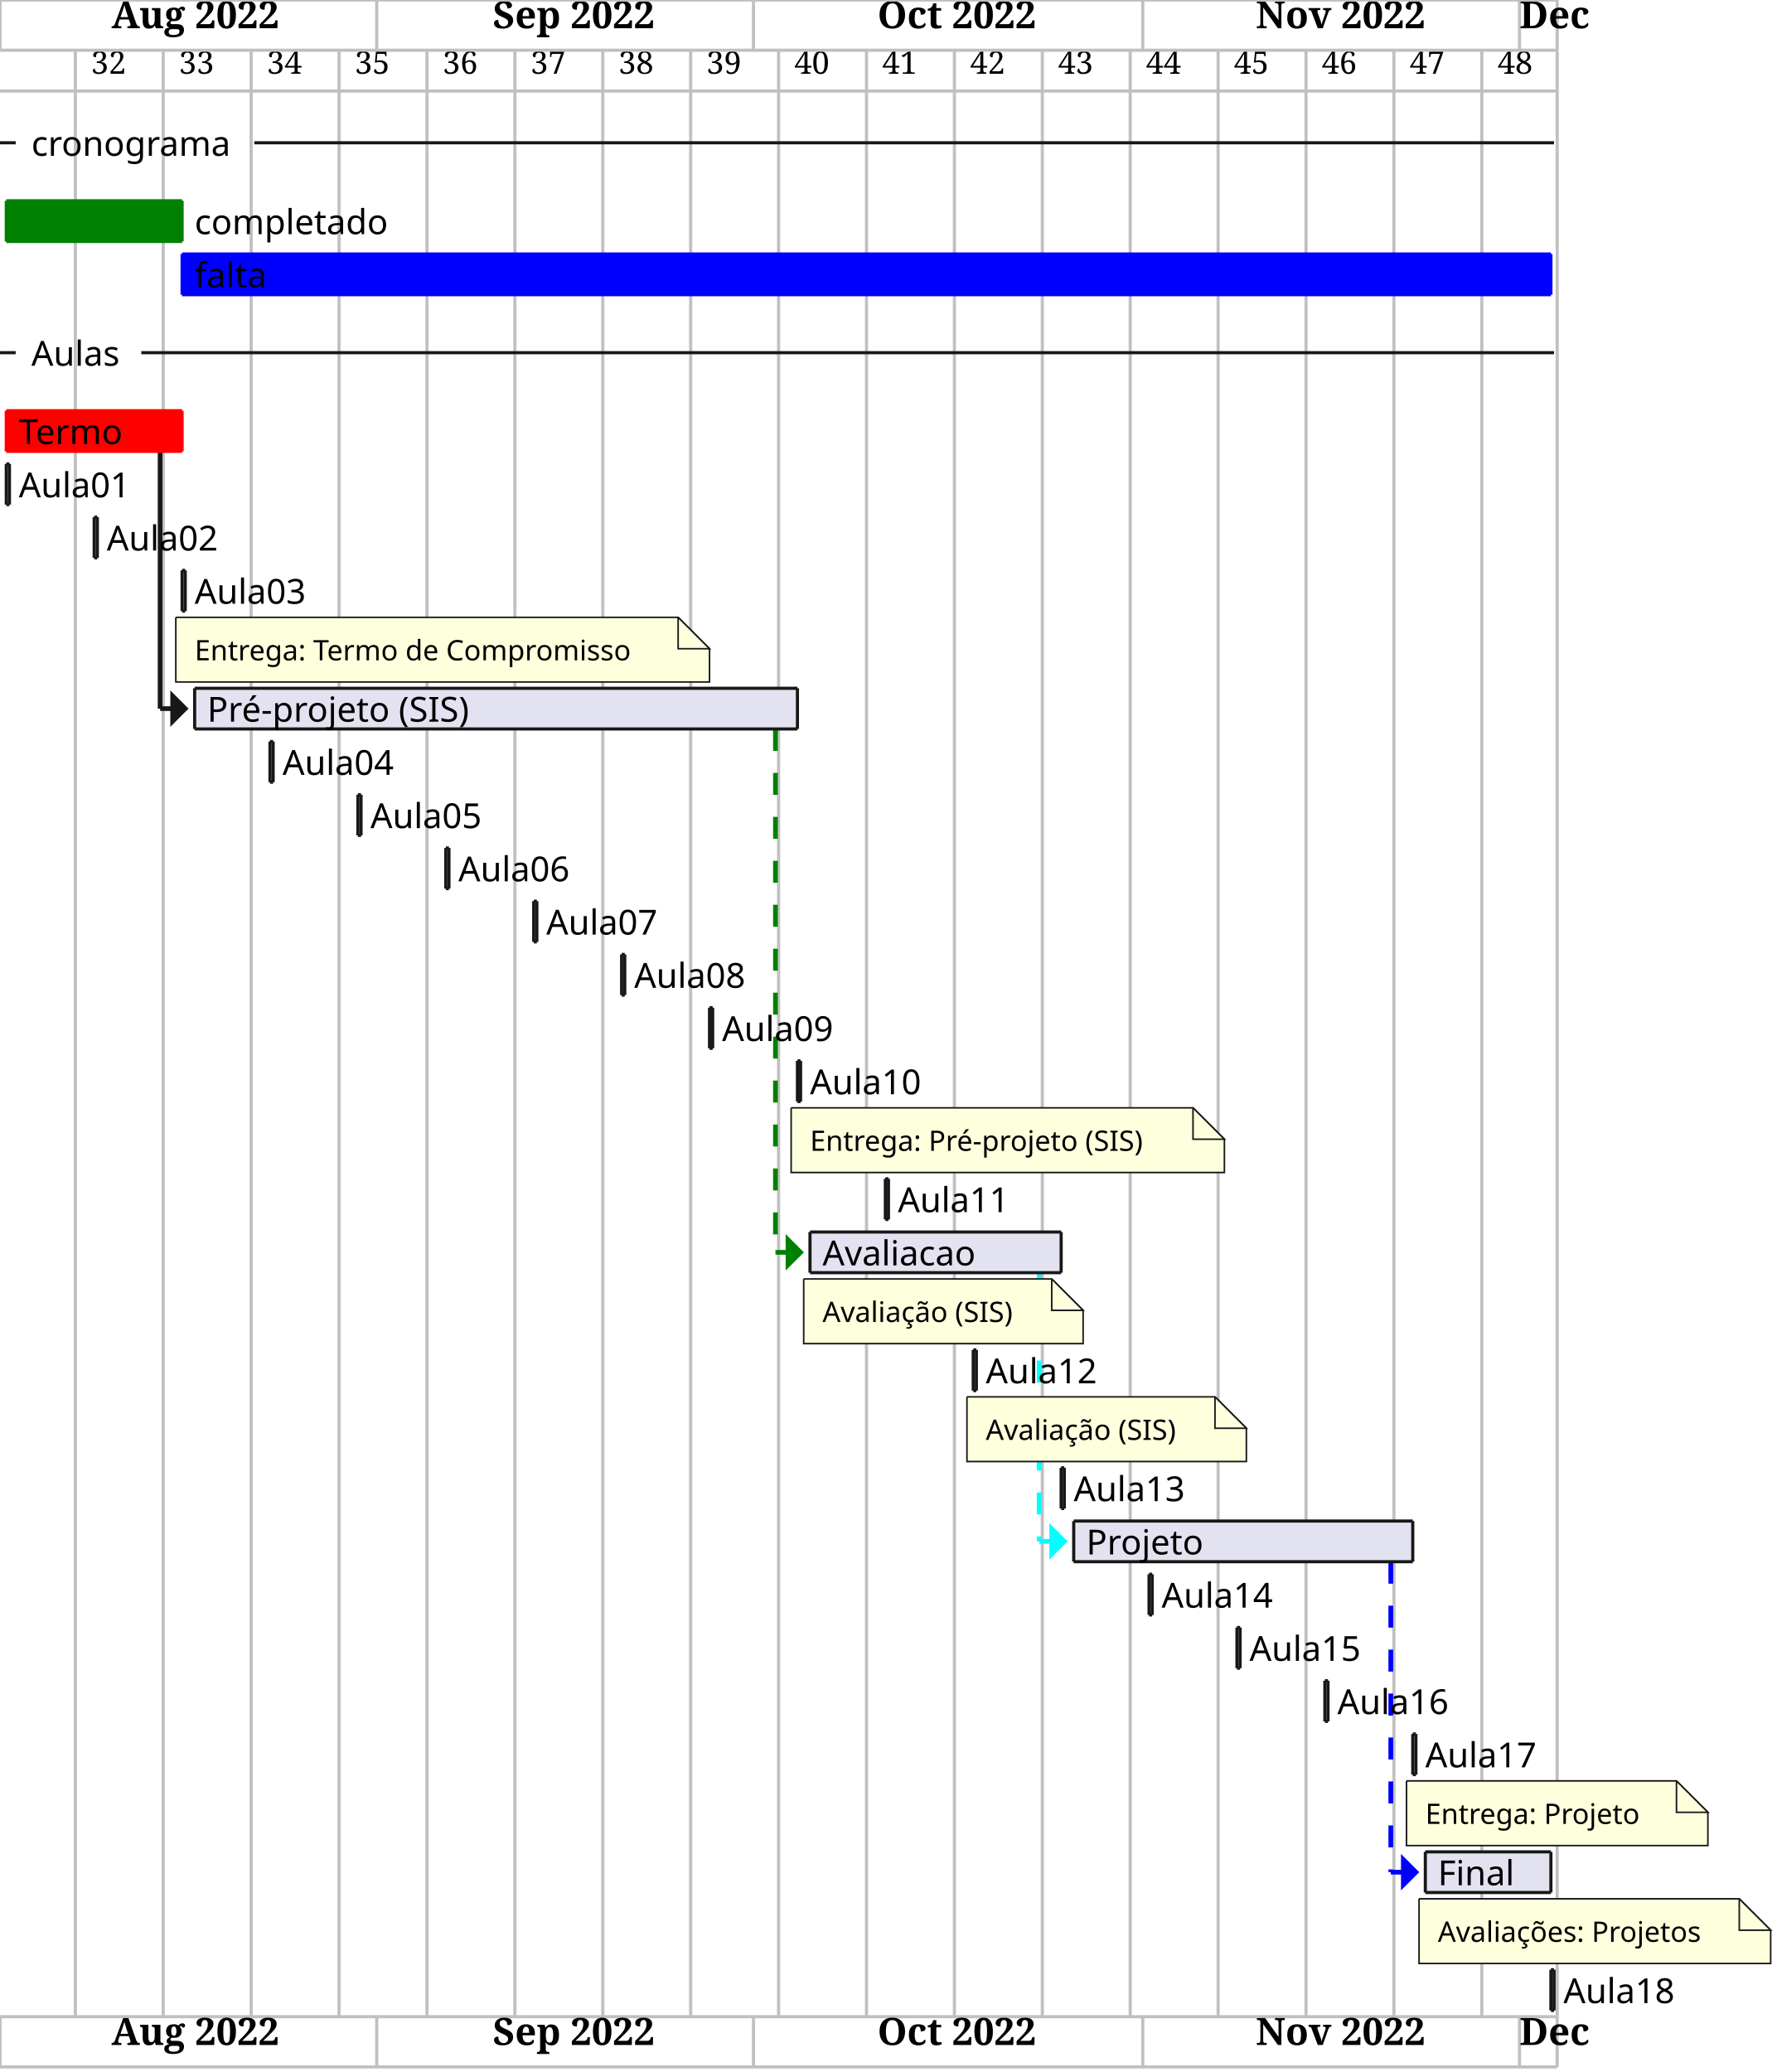
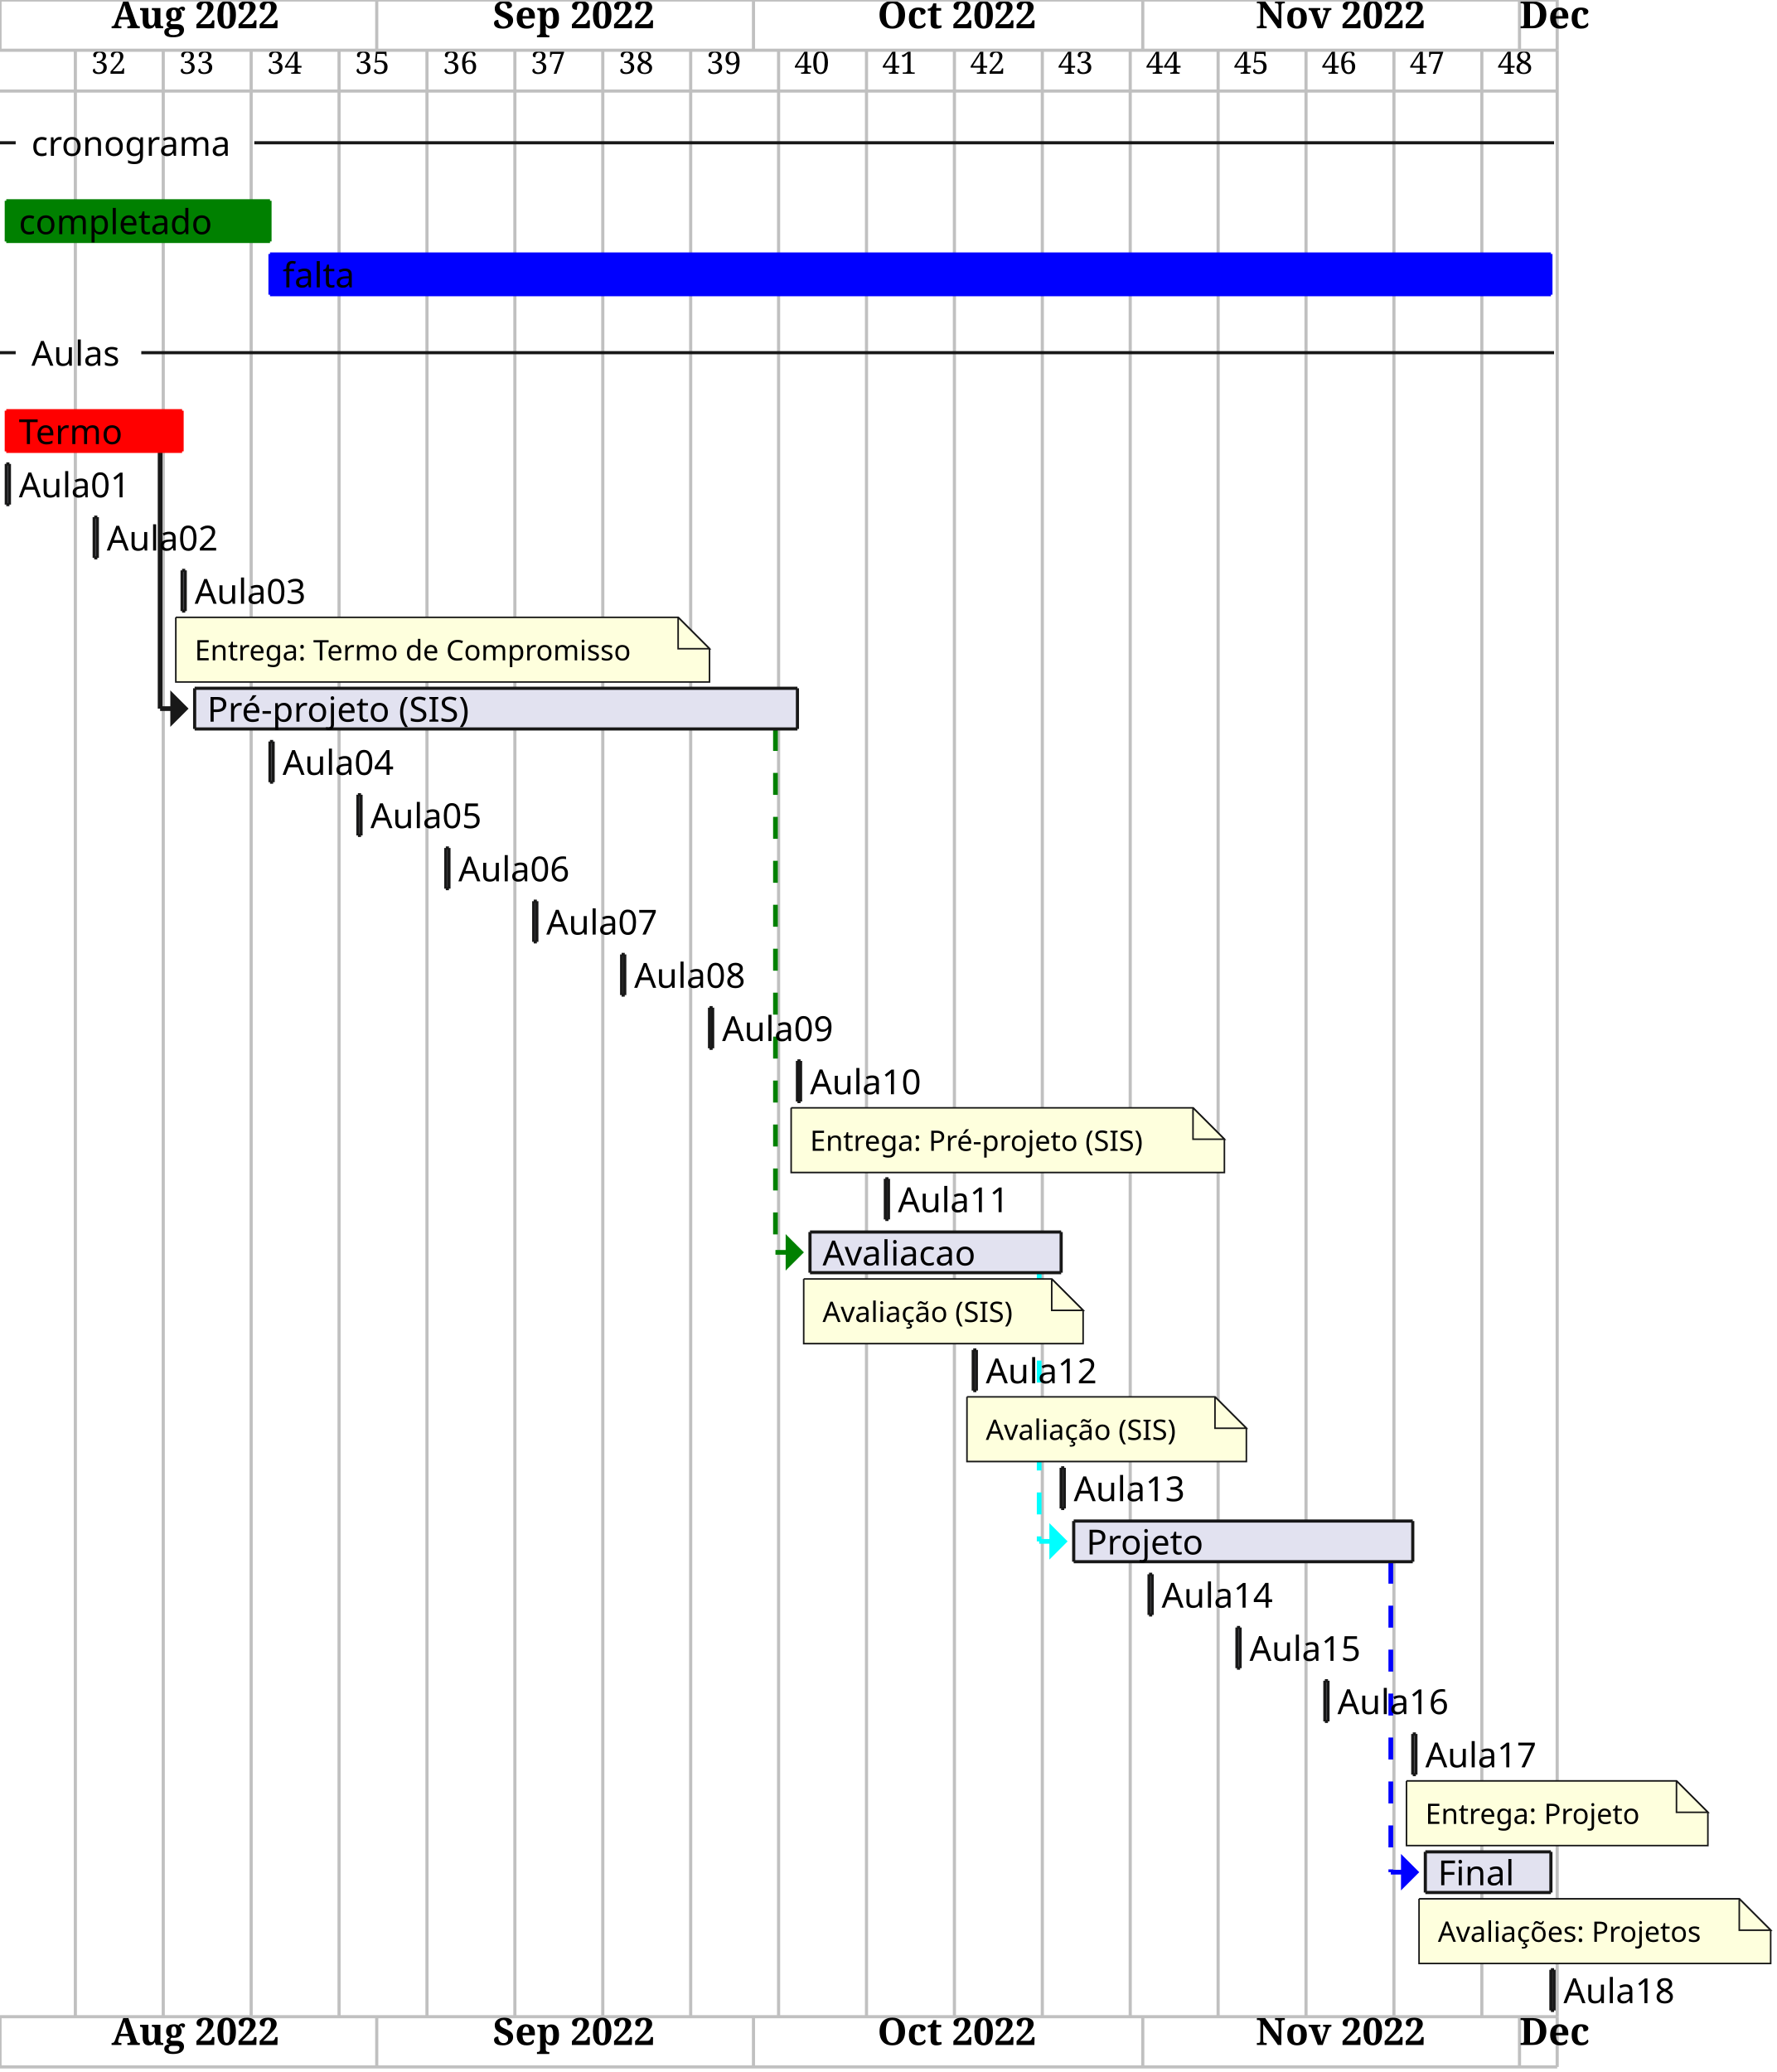
<svg xmlns="http://www.w3.org/2000/svg" contentStyleType="text/css" height="660px" preserveAspectRatio="none" style="width:566px;height:660px;background:#FFFFFF;" version="1.1" viewBox="0 0 566 660" width="566px" zoomAndPan="magnify">
  <defs />
  <g>
    <text fill="#000000" font-family="Serif" font-size="10" lengthAdjust="spacing" textLength="10" x="29" y="23.5">32</text>
    <text fill="#000000" font-family="Serif" font-size="10" lengthAdjust="spacing" textLength="10" x="57" y="23.5">33</text>
    <text fill="#000000" font-family="Serif" font-size="10" lengthAdjust="spacing" textLength="10" x="85" y="23.5">34</text>
    <text fill="#000000" font-family="Serif" font-size="10" lengthAdjust="spacing" textLength="10" x="113" y="23.5">35</text>
    <text fill="#000000" font-family="Serif" font-size="10" lengthAdjust="spacing" textLength="10" x="141" y="23.5">36</text>
    <text fill="#000000" font-family="Serif" font-size="10" lengthAdjust="spacing" textLength="10" x="169" y="23.5">37</text>
    <text fill="#000000" font-family="Serif" font-size="10" lengthAdjust="spacing" textLength="10" x="197" y="23.5">38</text>
    <text fill="#000000" font-family="Serif" font-size="10" lengthAdjust="spacing" textLength="10" x="225" y="23.5">39</text>
    <text fill="#000000" font-family="Serif" font-size="10" lengthAdjust="spacing" textLength="10" x="253" y="23.5">40</text>
    <text fill="#000000" font-family="Serif" font-size="10" lengthAdjust="spacing" textLength="10" x="281" y="23.5">41</text>
    <text fill="#000000" font-family="Serif" font-size="10" lengthAdjust="spacing" textLength="10" x="309" y="23.5">42</text>
    <text fill="#000000" font-family="Serif" font-size="10" lengthAdjust="spacing" textLength="10" x="337" y="23.5">43</text>
    <text fill="#000000" font-family="Serif" font-size="10" lengthAdjust="spacing" textLength="10" x="365" y="23.5">44</text>
    <text fill="#000000" font-family="Serif" font-size="10" lengthAdjust="spacing" textLength="10" x="393" y="23.5">45</text>
    <text fill="#000000" font-family="Serif" font-size="10" lengthAdjust="spacing" textLength="10" x="421" y="23.5">46</text>
    <text fill="#000000" font-family="Serif" font-size="10" lengthAdjust="spacing" textLength="10" x="449" y="23.5">47</text>
    <text fill="#000000" font-family="Serif" font-size="10" lengthAdjust="spacing" textLength="10" x="477" y="23.5">48</text>
    <line style="stroke:#C0C0C0;stroke-width:1.0;" x1="24" x2="24" y1="16" y2="642.385" />
    <line style="stroke:#C0C0C0;stroke-width:1.0;" x1="52" x2="52" y1="16" y2="642.385" />
    <line style="stroke:#C0C0C0;stroke-width:1.0;" x1="80" x2="80" y1="16" y2="642.385" />
    <line style="stroke:#C0C0C0;stroke-width:1.0;" x1="108" x2="108" y1="16" y2="642.385" />
    <line style="stroke:#C0C0C0;stroke-width:1.0;" x1="136" x2="136" y1="16" y2="642.385" />
    <line style="stroke:#C0C0C0;stroke-width:1.0;" x1="164" x2="164" y1="16" y2="642.385" />
    <line style="stroke:#C0C0C0;stroke-width:1.0;" x1="192" x2="192" y1="16" y2="642.385" />
    <line style="stroke:#C0C0C0;stroke-width:1.0;" x1="220" x2="220" y1="16" y2="642.385" />
    <line style="stroke:#C0C0C0;stroke-width:1.0;" x1="248" x2="248" y1="16" y2="642.385" />
    <line style="stroke:#C0C0C0;stroke-width:1.0;" x1="276" x2="276" y1="16" y2="642.385" />
    <line style="stroke:#C0C0C0;stroke-width:1.0;" x1="304" x2="304" y1="16" y2="642.385" />
    <line style="stroke:#C0C0C0;stroke-width:1.0;" x1="332" x2="332" y1="16" y2="642.385" />
    <line style="stroke:#C0C0C0;stroke-width:1.0;" x1="360" x2="360" y1="16" y2="642.385" />
    <line style="stroke:#C0C0C0;stroke-width:1.0;" x1="388" x2="388" y1="16" y2="642.385" />
    <line style="stroke:#C0C0C0;stroke-width:1.0;" x1="416" x2="416" y1="16" y2="642.385" />
    <line style="stroke:#C0C0C0;stroke-width:1.0;" x1="444" x2="444" y1="16" y2="642.385" />
    <line style="stroke:#C0C0C0;stroke-width:1.0;" x1="472" x2="472" y1="16" y2="642.385" />
    <line style="stroke:#C0C0C0;stroke-width:1.0;" x1="496" x2="496" y1="16" y2="642.385" />
    <line style="stroke:#C0C0C0;stroke-width:1.0;" x1="0" x2="0" y1="0" y2="16" />
    <line style="stroke:#C0C0C0;stroke-width:1.0;" x1="120" x2="120" y1="0" y2="16" />
    <text fill="#000000" font-family="Serif" font-size="12" font-weight="bold" lengthAdjust="spacing" textLength="49" x="35.5" y="9">Aug 2022</text>
    <line style="stroke:#C0C0C0;stroke-width:1.0;" x1="240" x2="240" y1="0" y2="16" />
    <text fill="#000000" font-family="Serif" font-size="12" font-weight="bold" lengthAdjust="spacing" textLength="46" x="157" y="9">Sep 2022</text>
    <line style="stroke:#C0C0C0;stroke-width:1.0;" x1="364" x2="364" y1="0" y2="16" />
    <text fill="#000000" font-family="Serif" font-size="12" font-weight="bold" lengthAdjust="spacing" textLength="45" x="279.5" y="9">Oct 2022</text>
    <line style="stroke:#C0C0C0;stroke-width:1.0;" x1="484" x2="484" y1="0" y2="16" />
    <text fill="#000000" font-family="Serif" font-size="12" font-weight="bold" lengthAdjust="spacing" textLength="48" x="400" y="9">Nov 2022</text>
    <line style="stroke:#C0C0C0;stroke-width:1.0;" x1="496" x2="496" y1="0" y2="16" />
    <text fill="#000000" font-family="Serif" font-size="12" font-weight="bold" lengthAdjust="spacing" textLength="19" x="484" y="9">Dec</text>
    <line style="stroke:#C0C0C0;stroke-width:1.0;" x1="0" x2="496" y1="0" y2="0" />
    <line style="stroke:#C0C0C0;stroke-width:1.0;" x1="0" x2="496" y1="16" y2="16" />
    <line style="stroke:#C0C0C0;stroke-width:1.0;" x1="0" x2="496" y1="29" y2="29" />
    <line style="stroke:#181818;stroke-width:1.5;" x1="51" x2="51" y1="143.775" y2="225.718" />
    <line style="stroke:#181818;stroke-width:1.5;" x1="51" x2="59" y1="225.718" y2="225.718" />
    <polygon fill="#181818" points="55,221.718,55,225.718,55,229.718,59,225.718" style="stroke:#181818;stroke-width:1.5;" />
    <line style="stroke:#008000;stroke-width:1.5;stroke-dasharray:7.0,7.0;" x1="247" x2="247" y1="232.195" y2="398.913" />
    <line style="stroke:#008000;stroke-width:1.5;stroke-dasharray:7.0,7.0;" x1="247" x2="255" y1="398.913" y2="398.913" />
    <polygon fill="#008000" points="251,394.913,251,398.913,251,402.913,255,398.913" style="stroke:#008000;stroke-width:1.5;" />
    <line style="stroke:#00FFFF;stroke-width:1.5;stroke-dasharray:7.0,7.0;" x1="331" x2="331" y1="405.391" y2="490.978" />
    <line style="stroke:#00FFFF;stroke-width:1.5;stroke-dasharray:7.0,7.0;" x1="331" x2="339" y1="490.978" y2="490.978" />
    <polygon fill="#00FFFF" points="335,486.978,335,490.978,335,494.978,339,490.978" style="stroke:#00FFFF;stroke-width:1.5;" />
    <line style="stroke:#0000FF;stroke-width:1.5;stroke-dasharray:7.0,7.0;" x1="443" x2="443" y1="497.455" y2="596.352" />
    <line style="stroke:#0000FF;stroke-width:1.5;stroke-dasharray:7.0,7.0;" x1="443" x2="451" y1="596.352" y2="596.352" />
    <polygon fill="#0000FF" points="447,592.352,447,596.352,447,600.352,451,596.352" style="stroke:#0000FF;stroke-width:1.5;" />
    <line style="stroke:#181818;stroke-width:1.0;" x1="0" x2="5" y1="45.477" y2="45.477" />
    <line style="stroke:#181818;stroke-width:1.0;" x1="81" x2="495" y1="45.477" y2="45.477" />
-     <rect fill="#008000" height="12.955" style="stroke:none;stroke-width:1.0;" width="56" x="2" y="63.955" />
-     <line style="stroke:#008000;stroke-width:1.0;" x1="2" x2="58" y1="63.955" y2="63.955" />
-     <line style="stroke:#008000;stroke-width:1.0;" x1="2" x2="58" y1="76.91" y2="76.91" />
+     <rect fill="#008000" height="12.955" style="stroke:none;stroke-width:1.0;" width="84" x="2" y="63.955" />
+     <line style="stroke:#008000;stroke-width:1.0;" x1="2" x2="86" y1="63.955" y2="63.955" />
+     <line style="stroke:#008000;stroke-width:1.0;" x1="2" x2="86" y1="76.91" y2="76.91" />
    <line style="stroke:#008000;stroke-width:1.0;" x1="2" x2="2" y1="63.955" y2="76.91" />
-     <line style="stroke:#008000;stroke-width:1.0;" x1="58" x2="58" y1="63.955" y2="76.91" />
-     <rect fill="#0000FF" height="12.955" style="stroke:none;stroke-width:1.0;" width="436" x="58" y="80.91" />
-     <line style="stroke:#0000FF;stroke-width:1.0;" x1="58" x2="494" y1="80.91" y2="80.91" />
-     <line style="stroke:#0000FF;stroke-width:1.0;" x1="58" x2="494" y1="93.865" y2="93.865" />
-     <line style="stroke:#0000FF;stroke-width:1.0;" x1="58" x2="58" y1="80.91" y2="93.865" />
+     <line style="stroke:#008000;stroke-width:1.0;" x1="86" x2="86" y1="63.955" y2="76.91" />
+     <rect fill="#0000FF" height="12.955" style="stroke:none;stroke-width:1.0;" width="408" x="86" y="80.91" />
+     <line style="stroke:#0000FF;stroke-width:1.0;" x1="86" x2="494" y1="80.91" y2="80.91" />
+     <line style="stroke:#0000FF;stroke-width:1.0;" x1="86" x2="494" y1="93.865" y2="93.865" />
+     <line style="stroke:#0000FF;stroke-width:1.0;" x1="86" x2="86" y1="80.91" y2="93.865" />
    <line style="stroke:#0000FF;stroke-width:1.0;" x1="494" x2="494" y1="80.91" y2="93.865" />
    <line style="stroke:#181818;stroke-width:1.0;" x1="0" x2="5" y1="112.343" y2="112.343" />
    <line style="stroke:#181818;stroke-width:1.0;" x1="45" x2="495" y1="112.343" y2="112.343" />
    <rect fill="#FF0000" height="12.955" style="stroke:none;stroke-width:1.0;" width="56" x="2" y="130.82" />
    <line style="stroke:#FF0000;stroke-width:1.0;" x1="2" x2="58" y1="130.82" y2="130.82" />
    <line style="stroke:#FF0000;stroke-width:1.0;" x1="2" x2="58" y1="143.775" y2="143.775" />
    <line style="stroke:#FF0000;stroke-width:1.0;" x1="2" x2="2" y1="130.82" y2="143.775" />
    <line style="stroke:#FF0000;stroke-width:1.0;" x1="58" x2="58" y1="130.82" y2="143.775" />
    <rect fill="#E2E2F0" height="12.955" style="stroke:none;stroke-width:1.0;" width="1" x="2" y="147.775" />
    <line style="stroke:#181818;stroke-width:1.0;" x1="2" x2="3" y1="147.775" y2="147.775" />
    <line style="stroke:#181818;stroke-width:1.0;" x1="2" x2="3" y1="160.731" y2="160.731" />
    <line style="stroke:#181818;stroke-width:1.0;" x1="2" x2="2" y1="147.775" y2="160.731" />
    <line style="stroke:#181818;stroke-width:1.0;" x1="3" x2="3" y1="147.775" y2="160.731" />
    <rect fill="#E2E2F0" height="12.955" style="stroke:none;stroke-width:1.0;" width="1" x="30" y="164.731" />
    <line style="stroke:#181818;stroke-width:1.0;" x1="30" x2="31" y1="164.731" y2="164.731" />
    <line style="stroke:#181818;stroke-width:1.0;" x1="30" x2="31" y1="177.685" y2="177.685" />
    <line style="stroke:#181818;stroke-width:1.0;" x1="30" x2="30" y1="164.731" y2="177.685" />
    <line style="stroke:#181818;stroke-width:1.0;" x1="31" x2="31" y1="164.731" y2="177.685" />
    <path d="M56,196.641 L56,217.24 L226,217.24 L226,206.641 L216,196.641 L56,196.641 " fill="#FEFFDD" style="stroke:#181818;stroke-width:0.5;" />
    <path d="M216,196.641 L216,206.641 L226,206.641 L216,196.641 " fill="#FEFFDD" style="stroke:#181818;stroke-width:0.5;" />
    <text fill="#000000" font-family="sans-serif" font-size="9" lengthAdjust="spacing" textLength="149" x="62" y="210.342">Entrega: Termo de Compromisso</text>
    <rect fill="#E2E2F0" height="12.955" style="stroke:none;stroke-width:1.0;" width="1" x="58" y="181.685" />
    <line style="stroke:#181818;stroke-width:1.0;" x1="58" x2="59" y1="181.685" y2="181.685" />
    <line style="stroke:#181818;stroke-width:1.0;" x1="58" x2="59" y1="194.641" y2="194.641" />
    <line style="stroke:#181818;stroke-width:1.0;" x1="58" x2="58" y1="181.685" y2="194.641" />
    <line style="stroke:#181818;stroke-width:1.0;" x1="59" x2="59" y1="181.685" y2="194.641" />
    <rect fill="#E2E2F0" height="12.955" style="stroke:none;stroke-width:1.0;" width="192" x="62" y="219.24" />
    <line style="stroke:#181818;stroke-width:1.0;" x1="62" x2="254" y1="219.24" y2="219.24" />
    <line style="stroke:#181818;stroke-width:1.0;" x1="62" x2="254" y1="232.195" y2="232.195" />
    <line style="stroke:#181818;stroke-width:1.0;" x1="62" x2="62" y1="219.24" y2="232.195" />
    <line style="stroke:#181818;stroke-width:1.0;" x1="254" x2="254" y1="219.24" y2="232.195" />
    <rect fill="#E2E2F0" height="12.955" style="stroke:none;stroke-width:1.0;" width="1" x="86" y="236.195" />
    <line style="stroke:#181818;stroke-width:1.0;" x1="86" x2="87" y1="236.195" y2="236.195" />
    <line style="stroke:#181818;stroke-width:1.0;" x1="86" x2="87" y1="249.15" y2="249.15" />
    <line style="stroke:#181818;stroke-width:1.0;" x1="86" x2="86" y1="236.195" y2="249.15" />
    <line style="stroke:#181818;stroke-width:1.0;" x1="87" x2="87" y1="236.195" y2="249.15" />
    <rect fill="#E2E2F0" height="12.955" style="stroke:none;stroke-width:1.0;" width="1" x="114" y="253.15" />
    <line style="stroke:#181818;stroke-width:1.0;" x1="114" x2="115" y1="253.15" y2="253.15" />
    <line style="stroke:#181818;stroke-width:1.0;" x1="114" x2="115" y1="266.106" y2="266.106" />
    <line style="stroke:#181818;stroke-width:1.0;" x1="114" x2="114" y1="253.15" y2="266.106" />
    <line style="stroke:#181818;stroke-width:1.0;" x1="115" x2="115" y1="253.15" y2="266.106" />
    <rect fill="#E2E2F0" height="12.955" style="stroke:none;stroke-width:1.0;" width="1" x="142" y="270.106" />
    <line style="stroke:#181818;stroke-width:1.0;" x1="142" x2="143" y1="270.106" y2="270.106" />
    <line style="stroke:#181818;stroke-width:1.0;" x1="142" x2="143" y1="283.06" y2="283.06" />
    <line style="stroke:#181818;stroke-width:1.0;" x1="142" x2="142" y1="270.106" y2="283.06" />
    <line style="stroke:#181818;stroke-width:1.0;" x1="143" x2="143" y1="270.106" y2="283.06" />
    <rect fill="#E2E2F0" height="12.955" style="stroke:none;stroke-width:1.0;" width="1" x="170" y="287.06" />
    <line style="stroke:#181818;stroke-width:1.0;" x1="170" x2="171" y1="287.06" y2="287.06" />
    <line style="stroke:#181818;stroke-width:1.0;" x1="170" x2="171" y1="300.016" y2="300.016" />
    <line style="stroke:#181818;stroke-width:1.0;" x1="170" x2="170" y1="287.06" y2="300.016" />
    <line style="stroke:#181818;stroke-width:1.0;" x1="171" x2="171" y1="287.06" y2="300.016" />
    <rect fill="#E2E2F0" height="12.955" style="stroke:none;stroke-width:1.0;" width="1" x="198" y="304.016" />
    <line style="stroke:#181818;stroke-width:1.0;" x1="198" x2="199" y1="304.016" y2="304.016" />
    <line style="stroke:#181818;stroke-width:1.0;" x1="198" x2="199" y1="316.971" y2="316.971" />
    <line style="stroke:#181818;stroke-width:1.0;" x1="198" x2="198" y1="304.016" y2="316.971" />
    <line style="stroke:#181818;stroke-width:1.0;" x1="199" x2="199" y1="304.016" y2="316.971" />
    <rect fill="#E2E2F0" height="12.955" style="stroke:none;stroke-width:1.0;" width="1" x="226" y="320.971" />
    <line style="stroke:#181818;stroke-width:1.0;" x1="226" x2="227" y1="320.971" y2="320.971" />
    <line style="stroke:#181818;stroke-width:1.0;" x1="226" x2="227" y1="333.926" y2="333.926" />
    <line style="stroke:#181818;stroke-width:1.0;" x1="226" x2="226" y1="320.971" y2="333.926" />
    <line style="stroke:#181818;stroke-width:1.0;" x1="227" x2="227" y1="320.971" y2="333.926" />
    <path d="M252,352.881 L252,373.481 L390,373.481 L390,362.881 L380,352.881 L252,352.881 " fill="#FEFFDD" style="stroke:#181818;stroke-width:0.5;" />
    <path d="M380,352.881 L380,362.881 L390,362.881 L380,352.881 " fill="#FEFFDD" style="stroke:#181818;stroke-width:0.5;" />
    <text fill="#000000" font-family="sans-serif" font-size="9" lengthAdjust="spacing" textLength="114" x="258" y="366.582">Entrega: Pré-projeto (SIS)</text>
    <rect fill="#E2E2F0" height="12.955" style="stroke:none;stroke-width:1.0;" width="1" x="254" y="337.926" />
    <line style="stroke:#181818;stroke-width:1.0;" x1="254" x2="255" y1="337.926" y2="337.926" />
    <line style="stroke:#181818;stroke-width:1.0;" x1="254" x2="255" y1="350.881" y2="350.881" />
    <line style="stroke:#181818;stroke-width:1.0;" x1="254" x2="254" y1="337.926" y2="350.881" />
    <line style="stroke:#181818;stroke-width:1.0;" x1="255" x2="255" y1="337.926" y2="350.881" />
    <rect fill="#E2E2F0" height="12.955" style="stroke:none;stroke-width:1.0;" width="1" x="282" y="375.481" />
    <line style="stroke:#181818;stroke-width:1.0;" x1="282" x2="283" y1="375.481" y2="375.481" />
    <line style="stroke:#181818;stroke-width:1.0;" x1="282" x2="283" y1="388.435" y2="388.435" />
    <line style="stroke:#181818;stroke-width:1.0;" x1="282" x2="282" y1="375.481" y2="388.435" />
    <line style="stroke:#181818;stroke-width:1.0;" x1="283" x2="283" y1="375.481" y2="388.435" />
    <path d="M256,407.391 L256,427.99 L345,427.99 L345,417.391 L335,407.391 L256,407.391 " fill="#FEFFDD" style="stroke:#181818;stroke-width:0.5;" />
    <path d="M335,407.391 L335,417.391 L345,417.391 L335,407.391 " fill="#FEFFDD" style="stroke:#181818;stroke-width:0.5;" />
    <text fill="#000000" font-family="sans-serif" font-size="9" lengthAdjust="spacing" textLength="65" x="262" y="421.092">Avaliação (SIS)</text>
    <rect fill="#E2E2F0" height="12.955" style="stroke:none;stroke-width:1.0;" width="80" x="258" y="392.435" />
    <line style="stroke:#181818;stroke-width:1.0;" x1="258" x2="338" y1="392.435" y2="392.435" />
    <line style="stroke:#181818;stroke-width:1.0;" x1="258" x2="338" y1="405.391" y2="405.391" />
    <line style="stroke:#181818;stroke-width:1.0;" x1="258" x2="258" y1="392.435" y2="405.391" />
    <line style="stroke:#181818;stroke-width:1.0;" x1="338" x2="338" y1="392.435" y2="405.391" />
    <path d="M308,444.945 L308,465.545 L397,465.545 L397,454.945 L387,444.945 L308,444.945 " fill="#FEFFDD" style="stroke:#181818;stroke-width:0.5;" />
    <path d="M387,444.945 L387,454.945 L397,454.945 L387,444.945 " fill="#FEFFDD" style="stroke:#181818;stroke-width:0.5;" />
    <text fill="#000000" font-family="sans-serif" font-size="9" lengthAdjust="spacing" textLength="65" x="314" y="458.647">Avaliação (SIS)</text>
    <rect fill="#E2E2F0" height="12.955" style="stroke:none;stroke-width:1.0;" width="1" x="310" y="429.99" />
    <line style="stroke:#181818;stroke-width:1.0;" x1="310" x2="311" y1="429.99" y2="429.99" />
    <line style="stroke:#181818;stroke-width:1.0;" x1="310" x2="311" y1="442.945" y2="442.945" />
    <line style="stroke:#181818;stroke-width:1.0;" x1="310" x2="310" y1="429.99" y2="442.945" />
    <line style="stroke:#181818;stroke-width:1.0;" x1="311" x2="311" y1="429.99" y2="442.945" />
    <rect fill="#E2E2F0" height="12.955" style="stroke:none;stroke-width:1.0;" width="1" x="338" y="467.545" />
    <line style="stroke:#181818;stroke-width:1.0;" x1="338" x2="339" y1="467.545" y2="467.545" />
    <line style="stroke:#181818;stroke-width:1.0;" x1="338" x2="339" y1="480.5" y2="480.5" />
    <line style="stroke:#181818;stroke-width:1.0;" x1="338" x2="338" y1="467.545" y2="480.5" />
    <line style="stroke:#181818;stroke-width:1.0;" x1="339" x2="339" y1="467.545" y2="480.5" />
    <rect fill="#E2E2F0" height="12.955" style="stroke:none;stroke-width:1.0;" width="108" x="342" y="484.5" />
    <line style="stroke:#181818;stroke-width:1.0;" x1="342" x2="450" y1="484.5" y2="484.5" />
    <line style="stroke:#181818;stroke-width:1.0;" x1="342" x2="450" y1="497.455" y2="497.455" />
    <line style="stroke:#181818;stroke-width:1.0;" x1="342" x2="342" y1="484.5" y2="497.455" />
    <line style="stroke:#181818;stroke-width:1.0;" x1="450" x2="450" y1="484.5" y2="497.455" />
    <rect fill="#E2E2F0" height="12.955" style="stroke:none;stroke-width:1.0;" width="1" x="366" y="501.455" />
    <line style="stroke:#181818;stroke-width:1.0;" x1="366" x2="367" y1="501.455" y2="501.455" />
    <line style="stroke:#181818;stroke-width:1.0;" x1="366" x2="367" y1="514.41" y2="514.41" />
    <line style="stroke:#181818;stroke-width:1.0;" x1="366" x2="366" y1="501.455" y2="514.41" />
    <line style="stroke:#181818;stroke-width:1.0;" x1="367" x2="367" y1="501.455" y2="514.41" />
    <rect fill="#E2E2F0" height="12.955" style="stroke:none;stroke-width:1.0;" width="1" x="394" y="518.41" />
    <line style="stroke:#181818;stroke-width:1.0;" x1="394" x2="395" y1="518.41" y2="518.41" />
    <line style="stroke:#181818;stroke-width:1.0;" x1="394" x2="395" y1="531.365" y2="531.365" />
    <line style="stroke:#181818;stroke-width:1.0;" x1="394" x2="394" y1="518.41" y2="531.365" />
    <line style="stroke:#181818;stroke-width:1.0;" x1="395" x2="395" y1="518.41" y2="531.365" />
    <rect fill="#E2E2F0" height="12.955" style="stroke:none;stroke-width:1.0;" width="1" x="422" y="535.365" />
    <line style="stroke:#181818;stroke-width:1.0;" x1="422" x2="423" y1="535.365" y2="535.365" />
    <line style="stroke:#181818;stroke-width:1.0;" x1="422" x2="423" y1="548.32" y2="548.32" />
    <line style="stroke:#181818;stroke-width:1.0;" x1="422" x2="422" y1="535.365" y2="548.32" />
    <line style="stroke:#181818;stroke-width:1.0;" x1="423" x2="423" y1="535.365" y2="548.32" />
    <path d="M448,567.275 L448,587.875 L544,587.875 L544,577.275 L534,567.275 L448,567.275 " fill="#FEFFDD" style="stroke:#181818;stroke-width:0.5;" />
    <path d="M534,567.275 L534,577.275 L544,577.275 L534,567.275 " fill="#FEFFDD" style="stroke:#181818;stroke-width:0.5;" />
    <text fill="#000000" font-family="sans-serif" font-size="9" lengthAdjust="spacing" textLength="72" x="454" y="580.977">Entrega: Projeto</text>
    <rect fill="#E2E2F0" height="12.955" style="stroke:none;stroke-width:1.0;" width="1" x="450" y="552.32" />
    <line style="stroke:#181818;stroke-width:1.0;" x1="450" x2="451" y1="552.32" y2="552.32" />
    <line style="stroke:#181818;stroke-width:1.0;" x1="450" x2="451" y1="565.275" y2="565.275" />
    <line style="stroke:#181818;stroke-width:1.0;" x1="450" x2="450" y1="552.32" y2="565.275" />
    <line style="stroke:#181818;stroke-width:1.0;" x1="451" x2="451" y1="552.32" y2="565.275" />
    <path d="M452,604.83 L452,625.43 L564,625.43 L564,614.83 L554,604.83 L452,604.83 " fill="#FEFFDD" style="stroke:#181818;stroke-width:0.5;" />
    <path d="M554,604.83 L554,614.83 L564,614.83 L554,604.83 " fill="#FEFFDD" style="stroke:#181818;stroke-width:0.5;" />
    <text fill="#000000" font-family="sans-serif" font-size="9" lengthAdjust="spacing" textLength="91" x="458" y="618.531">Avaliações: Projetos</text>
    <rect fill="#E2E2F0" height="12.955" style="stroke:none;stroke-width:1.0;" width="40" x="454" y="589.875" />
    <line style="stroke:#181818;stroke-width:1.0;" x1="454" x2="494" y1="589.875" y2="589.875" />
    <line style="stroke:#181818;stroke-width:1.0;" x1="454" x2="494" y1="602.83" y2="602.83" />
    <line style="stroke:#181818;stroke-width:1.0;" x1="454" x2="454" y1="589.875" y2="602.83" />
    <line style="stroke:#181818;stroke-width:1.0;" x1="494" x2="494" y1="589.875" y2="602.83" />
    <rect fill="#E2E2F0" height="12.955" style="stroke:none;stroke-width:1.0;" width="1" x="494" y="627.43" />
    <line style="stroke:#181818;stroke-width:1.0;" x1="494" x2="495" y1="627.43" y2="627.43" />
    <line style="stroke:#181818;stroke-width:1.0;" x1="494" x2="495" y1="640.385" y2="640.385" />
    <line style="stroke:#181818;stroke-width:1.0;" x1="494" x2="494" y1="627.43" y2="640.385" />
    <line style="stroke:#181818;stroke-width:1.0;" x1="495" x2="495" y1="627.43" y2="640.385" />
    <text fill="#000000" font-family="sans-serif" font-size="11" lengthAdjust="spacing" textLength="66" x="10" y="49.635">cronograma</text>
-     <text fill="#000000" font-family="sans-serif" font-size="11" lengthAdjust="spacing" textLength="63" x="62" y="74.59">completado</text>
-     <text fill="#000000" font-family="sans-serif" font-size="11" lengthAdjust="spacing" textLength="23" x="62" y="91.545">falta</text>
+     <text fill="#000000" font-family="sans-serif" font-size="11" lengthAdjust="spacing" textLength="63" x="6" y="74.59">completado</text>
+     <text fill="#000000" font-family="sans-serif" font-size="11" lengthAdjust="spacing" textLength="23" x="90" y="91.545">falta</text>
    <text fill="#000000" font-family="sans-serif" font-size="11" lengthAdjust="spacing" textLength="30" x="10" y="116.5">Aulas</text>
    <text fill="#000000" font-family="sans-serif" font-size="11" lengthAdjust="spacing" textLength="35" x="6" y="141.455">Termo</text>
    <text fill="#000000" font-family="sans-serif" font-size="11" lengthAdjust="spacing" textLength="38" x="6" y="158.41">Aula01</text>
    <text fill="#000000" font-family="sans-serif" font-size="11" lengthAdjust="spacing" textLength="38" x="34" y="175.365">Aula02</text>
    <text fill="#000000" font-family="sans-serif" font-size="11" lengthAdjust="spacing" textLength="38" x="62" y="192.32">Aula03</text>
    <text fill="#000000" font-family="sans-serif" font-size="11" lengthAdjust="spacing" textLength="88" x="66" y="229.875">Pré-projeto (SIS)</text>
    <text fill="#000000" font-family="sans-serif" font-size="11" lengthAdjust="spacing" textLength="38" x="90" y="246.83">Aula04</text>
    <text fill="#000000" font-family="sans-serif" font-size="11" lengthAdjust="spacing" textLength="38" x="118" y="263.785">Aula05</text>
    <text fill="#000000" font-family="sans-serif" font-size="11" lengthAdjust="spacing" textLength="38" x="146" y="280.74">Aula06</text>
    <text fill="#000000" font-family="sans-serif" font-size="11" lengthAdjust="spacing" textLength="38" x="174" y="297.695">Aula07</text>
    <text fill="#000000" font-family="sans-serif" font-size="11" lengthAdjust="spacing" textLength="38" x="202" y="314.65">Aula08</text>
    <text fill="#000000" font-family="sans-serif" font-size="11" lengthAdjust="spacing" textLength="38" x="230" y="331.606">Aula09</text>
    <text fill="#000000" font-family="sans-serif" font-size="11" lengthAdjust="spacing" textLength="38" x="258" y="348.56">Aula10</text>
    <text fill="#000000" font-family="sans-serif" font-size="11" lengthAdjust="spacing" textLength="38" x="286" y="386.115">Aula11</text>
    <text fill="#000000" font-family="sans-serif" font-size="11" lengthAdjust="spacing" textLength="51" x="262" y="403.07">Avaliacao</text>
    <text fill="#000000" font-family="sans-serif" font-size="11" lengthAdjust="spacing" textLength="38" x="314" y="440.625">Aula12</text>
    <text fill="#000000" font-family="sans-serif" font-size="11" lengthAdjust="spacing" textLength="38" x="342" y="478.18">Aula13</text>
    <text fill="#000000" font-family="sans-serif" font-size="11" lengthAdjust="spacing" textLength="38" x="346" y="495.135">Projeto</text>
    <text fill="#000000" font-family="sans-serif" font-size="11" lengthAdjust="spacing" textLength="38" x="370" y="512.09">Aula14</text>
    <text fill="#000000" font-family="sans-serif" font-size="11" lengthAdjust="spacing" textLength="38" x="398" y="529.045">Aula15</text>
    <text fill="#000000" font-family="sans-serif" font-size="11" lengthAdjust="spacing" textLength="38" x="426" y="546">Aula16</text>
    <text fill="#000000" font-family="sans-serif" font-size="11" lengthAdjust="spacing" textLength="38" x="454" y="562.955">Aula17</text>
    <text fill="#000000" font-family="sans-serif" font-size="11" lengthAdjust="spacing" textLength="25" x="458" y="600.51">Final</text>
    <text fill="#000000" font-family="sans-serif" font-size="11" lengthAdjust="spacing" textLength="38" x="498" y="638.064">Aula18</text>
    <line style="stroke:#C0C0C0;stroke-width:1.0;" x1="0" x2="496" y1="642.385" y2="642.385" />
    <line style="stroke:#C0C0C0;stroke-width:1.0;" x1="0" x2="0" y1="642.385" y2="658.385" />
    <line style="stroke:#C0C0C0;stroke-width:1.0;" x1="120" x2="120" y1="642.385" y2="658.385" />
    <text fill="#000000" font-family="Serif" font-size="12" font-weight="bold" lengthAdjust="spacing" textLength="49" x="35.5" y="651.385">Aug 2022</text>
    <line style="stroke:#C0C0C0;stroke-width:1.0;" x1="240" x2="240" y1="642.385" y2="658.385" />
    <text fill="#000000" font-family="Serif" font-size="12" font-weight="bold" lengthAdjust="spacing" textLength="46" x="157" y="651.385">Sep 2022</text>
    <line style="stroke:#C0C0C0;stroke-width:1.0;" x1="364" x2="364" y1="642.385" y2="658.385" />
    <text fill="#000000" font-family="Serif" font-size="12" font-weight="bold" lengthAdjust="spacing" textLength="45" x="279.5" y="651.385">Oct 2022</text>
    <line style="stroke:#C0C0C0;stroke-width:1.0;" x1="484" x2="484" y1="642.385" y2="658.385" />
    <text fill="#000000" font-family="Serif" font-size="12" font-weight="bold" lengthAdjust="spacing" textLength="48" x="400" y="651.385">Nov 2022</text>
    <line style="stroke:#C0C0C0;stroke-width:1.0;" x1="496" x2="496" y1="642.385" y2="658.385" />
    <text fill="#000000" font-family="Serif" font-size="12" font-weight="bold" lengthAdjust="spacing" textLength="19" x="484" y="651.385">Dec</text>
    <line style="stroke:#C0C0C0;stroke-width:1.0;" x1="0" x2="496" y1="658.385" y2="658.385" />
  </g>
</svg>
